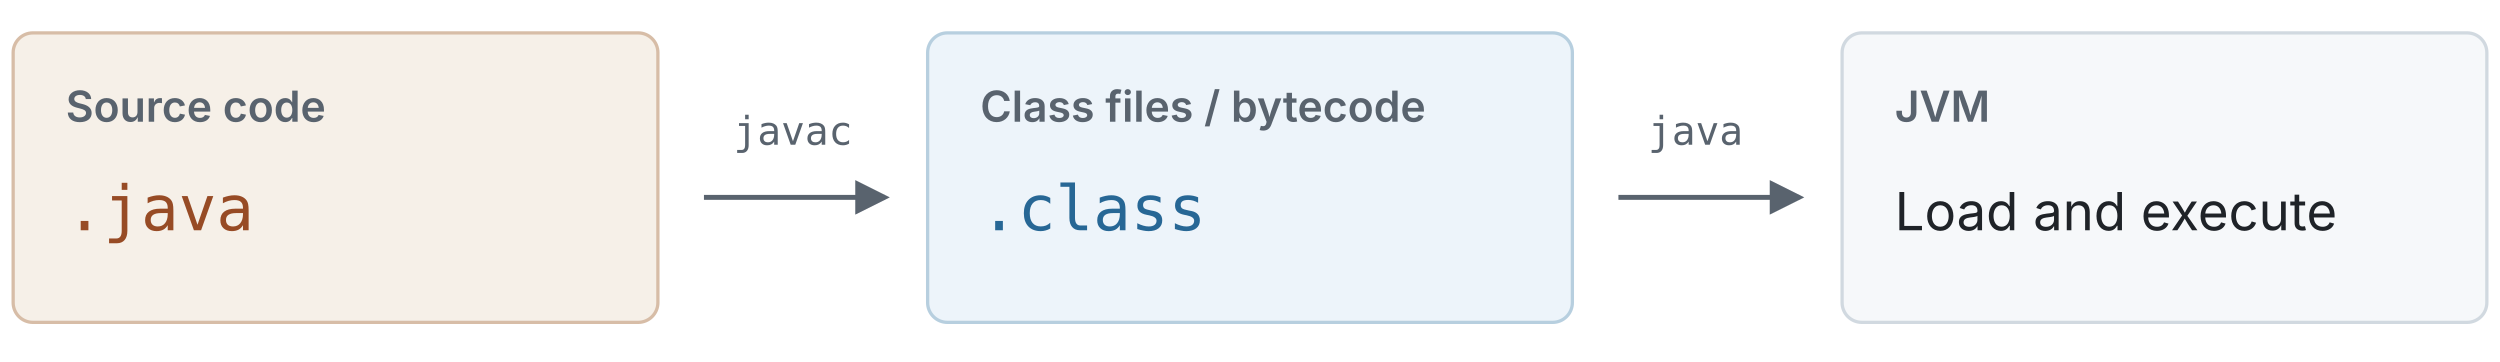
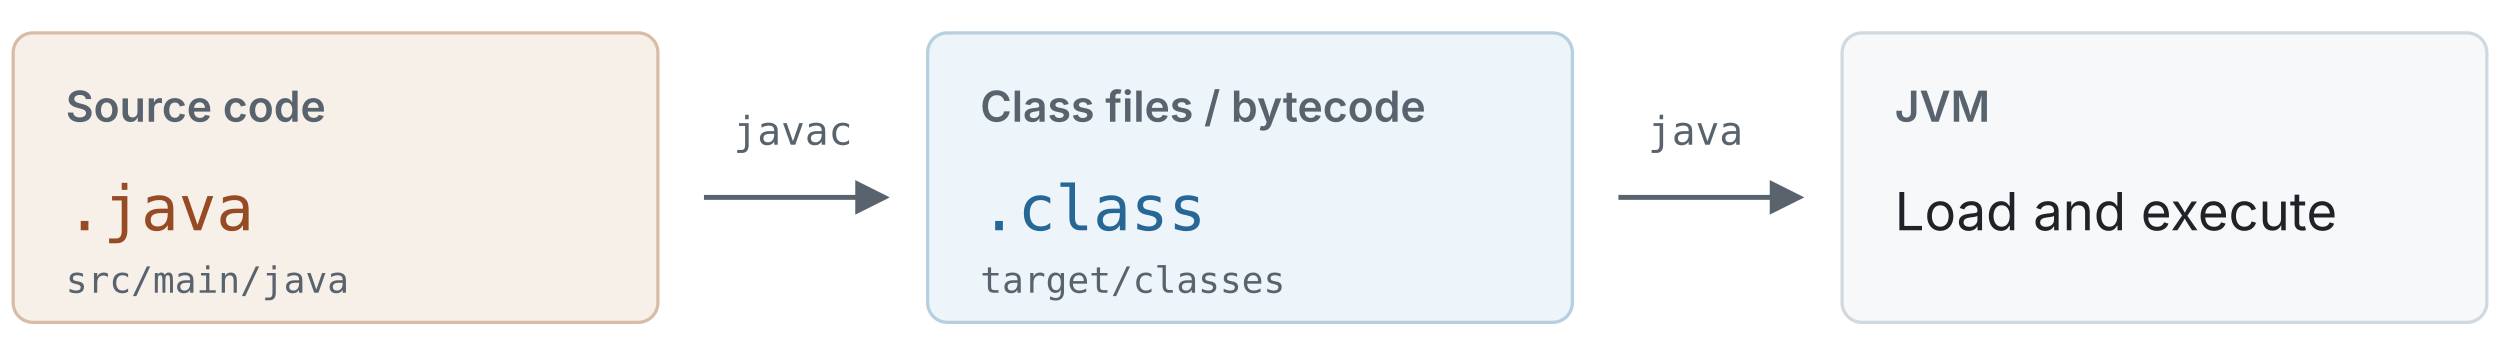
<svg xmlns="http://www.w3.org/2000/svg" width="760" height="110" viewBox="0 0 760 110" role="img" aria-labelledby="title desc">
  <defs>
    <marker id="arrow" markerWidth="7" markerHeight="7" refX="6" refY="3.5" orient="auto">
      <path d="M 0 0 L 7 3.5 L 0 7 Z" fill="#59636e" />
    </marker>
  </defs>
  <rect x="4" y="10" width="196" height="88" rx="6" fill="#f6f0e8" stroke="#d7bda7" />
  <text x="20" y="37" font-size="13" fill="#59636e" font-family="-apple-system, BlinkMacSystemFont, 'Segoe UI', sans-serif" font-weight="600">Source code</text>
  <text x="20" y="70" font-size="19" fill="#974b25" font-family="'Cascadia Mono', Consolas, monospace" font-weight="400">.java</text>
  <path d="M 214 60 h 55" fill="none" stroke="#59636e" stroke-width="1.5" marker-end="url(#arrow)" />
  <text x="223" y="44" font-size="12" fill="#59636e" font-family="'Cascadia Mono', Consolas, monospace" font-weight="400">javac</text>
  <rect x="282" y="10" width="196" height="88" rx="6" fill="#edf4fa" stroke="#b7cfdf" />
  <text x="298" y="37" font-size="13" fill="#59636e" font-family="-apple-system, BlinkMacSystemFont, 'Segoe UI', sans-serif" font-weight="600">Class files / bytecode</text>
  <text x="298" y="70" font-size="19" fill="#276795" font-family="'Cascadia Mono', Consolas, monospace" font-weight="400">.class</text>
  <path d="M 492 60 h 55" fill="none" stroke="#59636e" stroke-width="1.5" marker-end="url(#arrow)" />
  <text x="501" y="44" font-size="12" fill="#59636e" font-family="'Cascadia Mono', Consolas, monospace" font-weight="400">java</text>
  <rect x="560" y="10" width="196" height="88" rx="6" fill="#f6f8fa" stroke="#d1d9e0" />
  <text x="576" y="37" font-size="13" fill="#59636e" font-family="-apple-system, BlinkMacSystemFont, 'Segoe UI', sans-serif" font-weight="600">JVM</text>
  <text x="576" y="70" font-size="16" fill="#1f2328" font-family="-apple-system, BlinkMacSystemFont, 'Segoe UI', sans-serif" font-weight="400">Load and execute</text>
+   <text x="20" y="89" font-size="11" fill="#59636e" font-family="'Cascadia Mono', Consolas, monospace">src/main/java</text>
+   <text x="298" y="89" font-size="11" fill="#59636e" font-family="'Cascadia Mono', Consolas, monospace">target/classes</text>
</svg>
